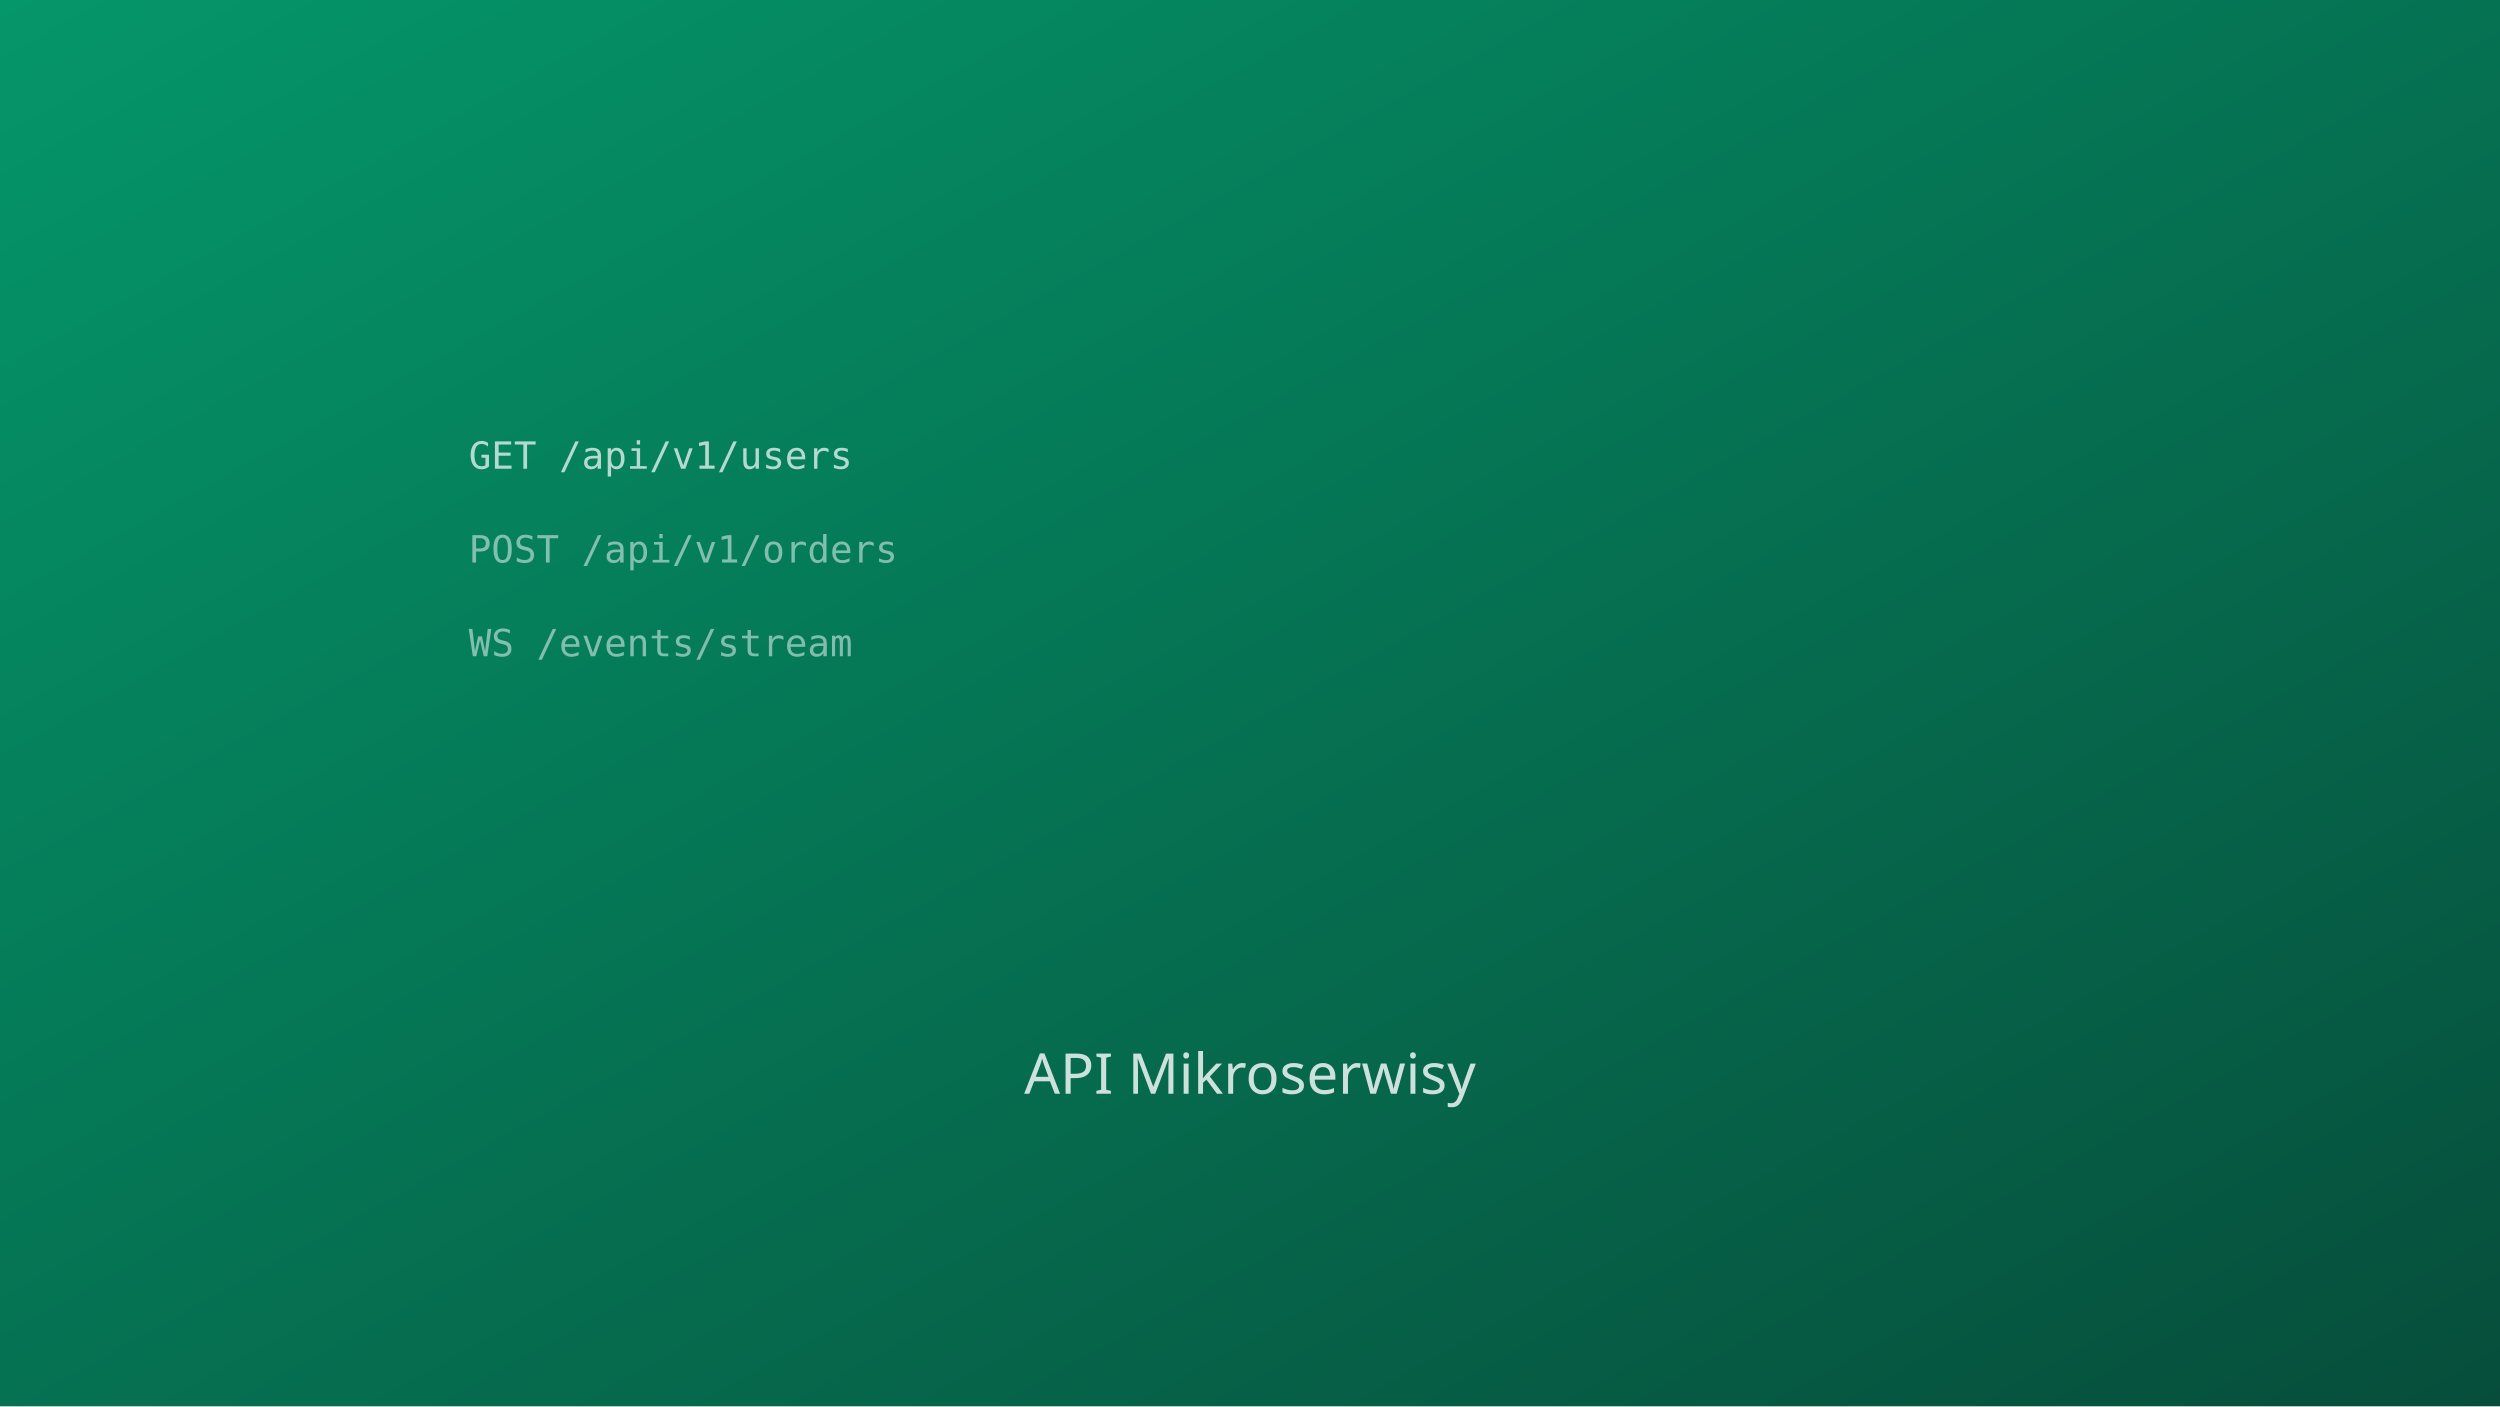
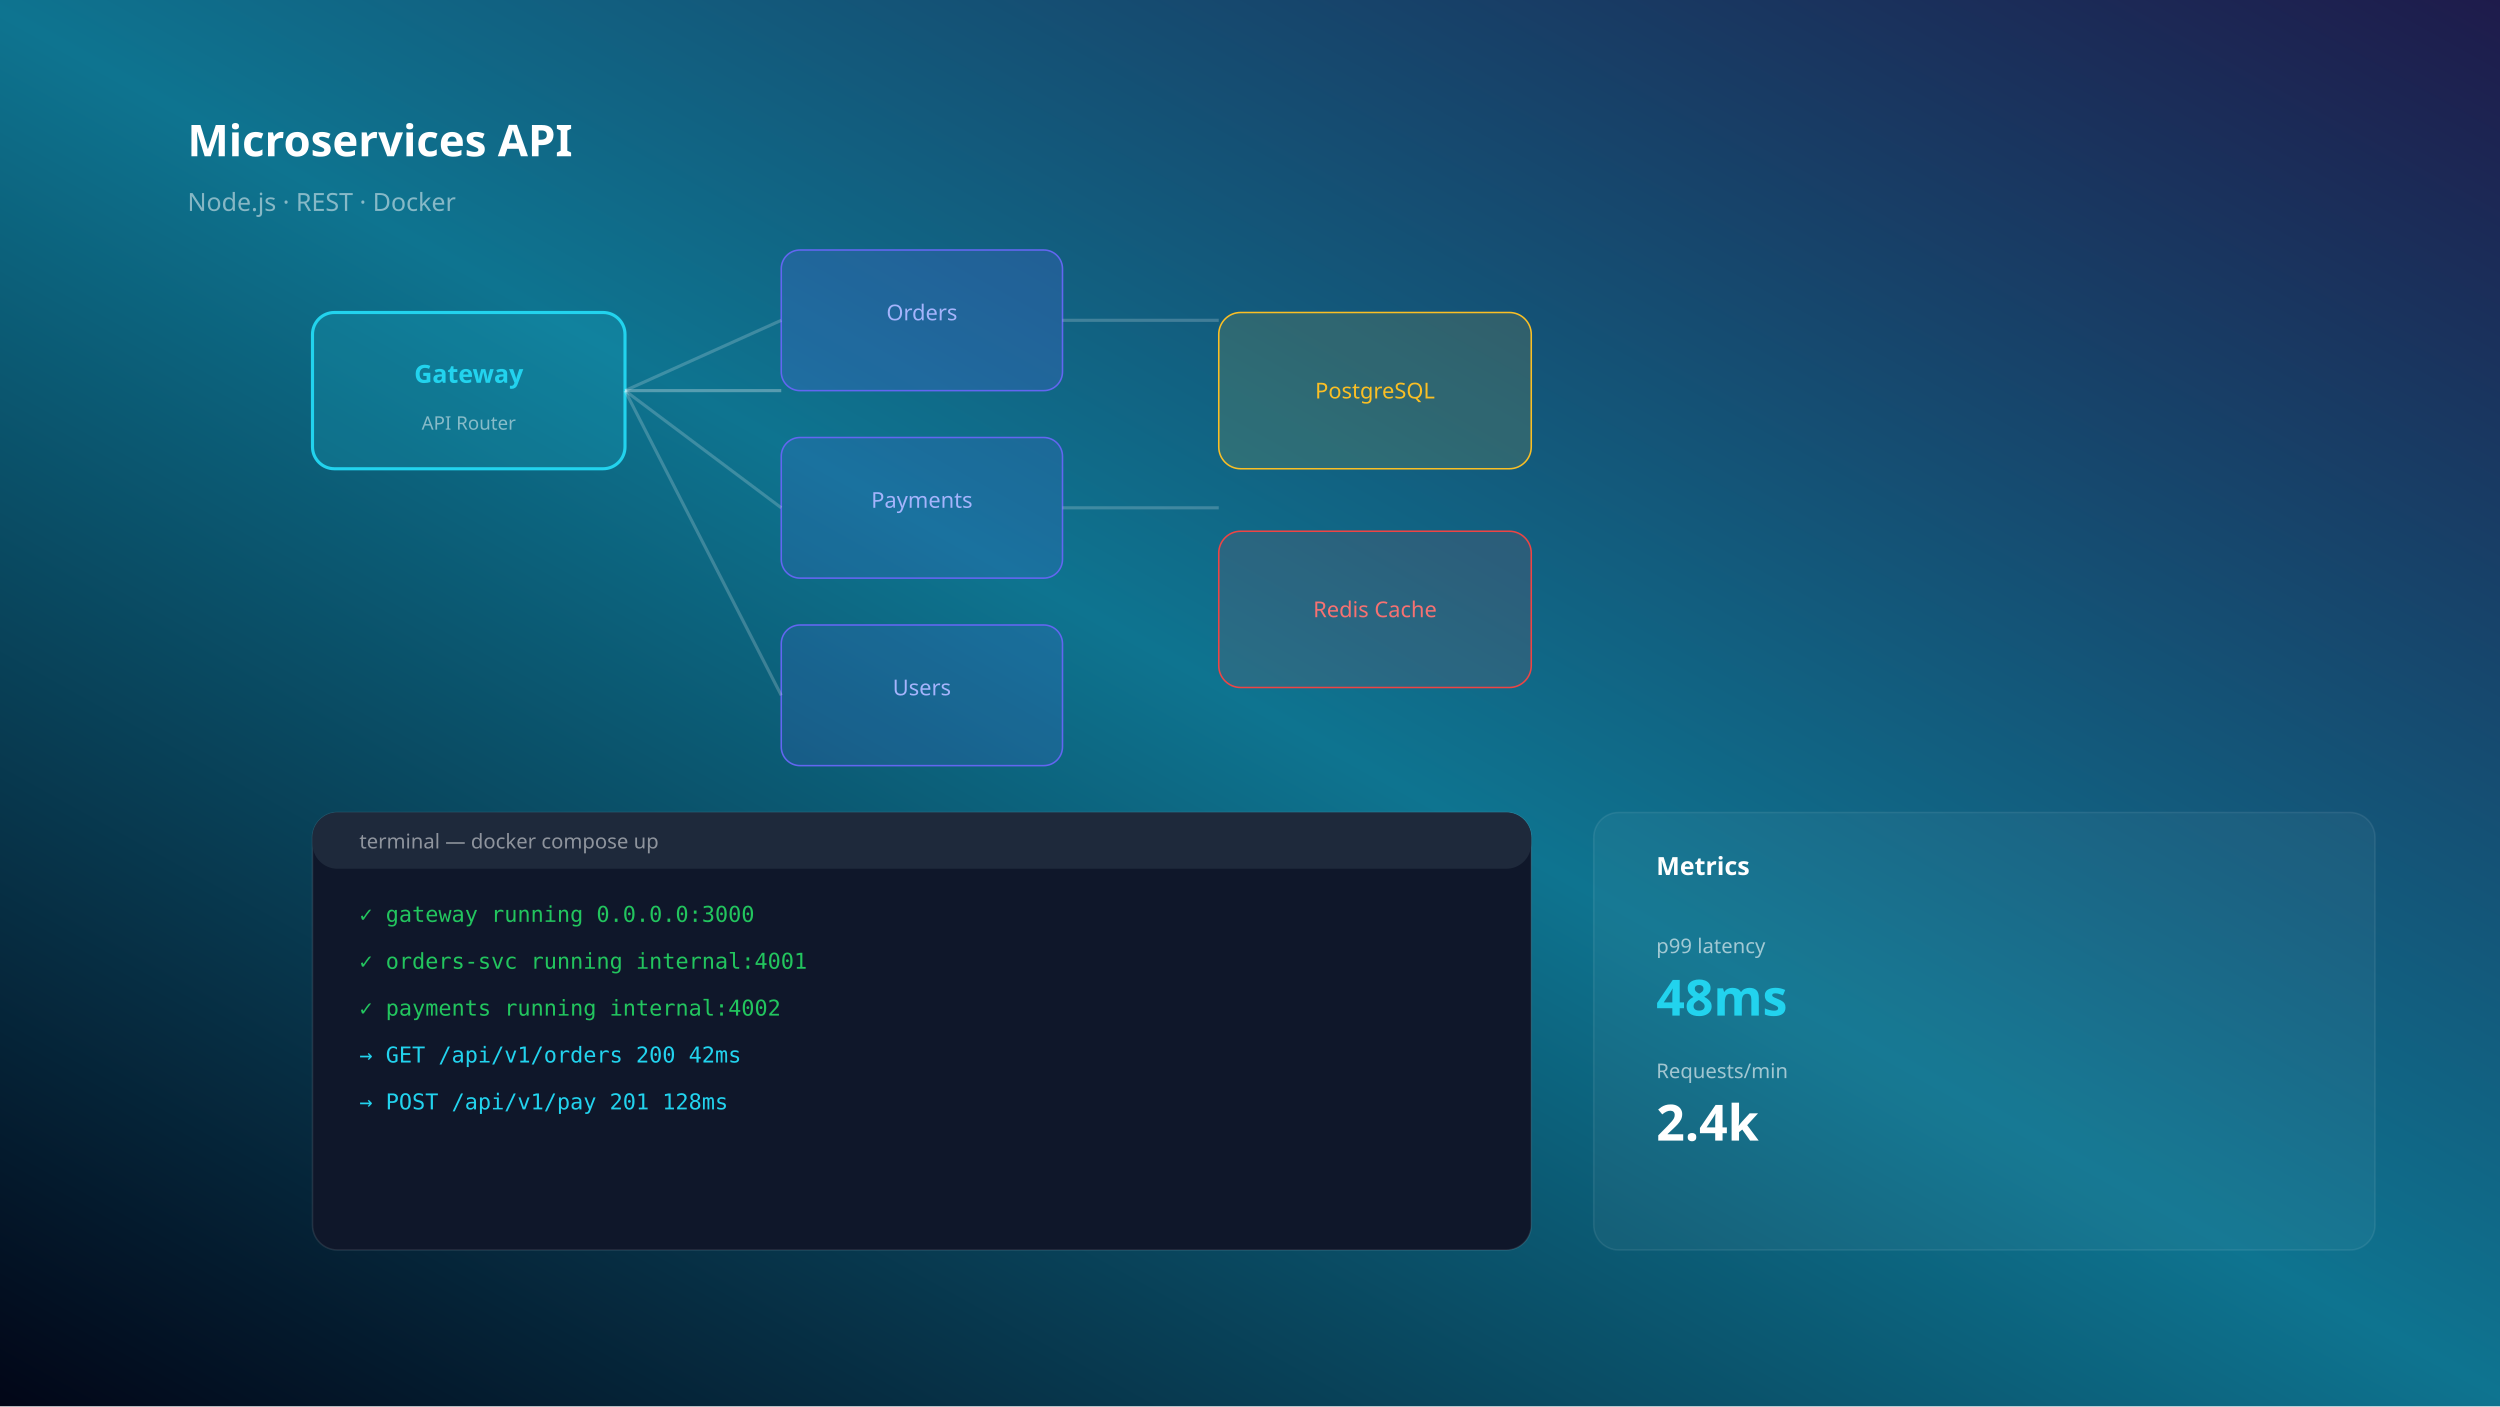
<svg xmlns="http://www.w3.org/2000/svg" width="1600" height="900" viewBox="0 0 1600 900">
  <defs>
-     <linearGradient id="g" x1="0%" y1="0%" x2="100%" y2="100%">
-       <stop offset="0%" stop-color="#059669" />
-       <stop offset="100%" stop-color="#064e3b" />
+     <linearGradient id="bg" x1="0%" y1="100%" x2="100%" y2="0%">
+       <stop offset="0%" stop-color="#020617" />
+       <stop offset="50%" stop-color="#0e7490" />
+       <stop offset="100%" stop-color="#1e1b4b" />
    </linearGradient>
  </defs>
-   <rect width="1600" height="900" fill="url(#g)" />
-   <text x="300" y="300" font-family="monospace" font-size="24" fill="rgba(255,255,255,0.7)">GET /api/v1/users</text>
-   <text x="300" y="360" font-family="monospace" font-size="24" fill="rgba(255,255,255,0.5)">POST /api/v1/orders</text>
-   <text x="300" y="420" font-family="monospace" font-size="24" fill="rgba(255,255,255,0.5)">WS /events/stream</text>
-   <text x="800" y="700" font-family="system-ui,sans-serif" font-size="36" fill="rgba(255,255,255,0.8)" text-anchor="middle">API Mikroserwisy</text>
+   <rect width="1600" height="900" fill="url(#bg)" />
+   <text x="120" y="100" font-family="system-ui,sans-serif" font-size="28" font-weight="700" fill="white">Microservices API</text>
+   <text x="120" y="135" font-family="system-ui,sans-serif" font-size="16" fill="rgba(255,255,255,0.5)">Node.js · REST · Docker</text>
+   <rect x="200" y="200" width="200" height="100" rx="14" fill="rgba(34,211,238,0.15)" stroke="#22d3ee" stroke-width="2" />
+   <text x="300" y="245" font-family="system-ui,sans-serif" font-size="16" font-weight="600" fill="#22d3ee" text-anchor="middle">Gateway</text>
+   <text x="300" y="275" font-family="system-ui,sans-serif" font-size="12" fill="rgba(255,255,255,0.5)" text-anchor="middle">API Router</text>
+   <rect x="500" y="160" width="180" height="90" rx="12" fill="rgba(99,102,241,0.2)" stroke="#6366f1" />
+   <text x="590" y="205" font-family="system-ui,sans-serif" font-size="14" fill="#a5b4fc" text-anchor="middle">Orders</text>
+   <rect x="500" y="280" width="180" height="90" rx="12" fill="rgba(99,102,241,0.15)" stroke="#6366f1" />
+   <text x="590" y="325" font-family="system-ui,sans-serif" font-size="14" fill="#a5b4fc" text-anchor="middle">Payments</text>
+   <rect x="500" y="400" width="180" height="90" rx="12" fill="rgba(99,102,241,0.15)" stroke="#6366f1" />
+   <text x="590" y="445" font-family="system-ui,sans-serif" font-size="14" fill="#a5b4fc" text-anchor="middle">Users</text>
+   <path d="M400 250 H500" stroke="rgba(255,255,255,0.3)" stroke-width="2" />
+   <path d="M400 250 L500 205" stroke="rgba(255,255,255,0.2)" stroke-width="2" />
+   <path d="M400 250 L500 325" stroke="rgba(255,255,255,0.2)" stroke-width="2" />
+   <path d="M400 250 L500 445" stroke="rgba(255,255,255,0.2)" stroke-width="2" />
+   <rect x="780" y="200" width="200" height="100" rx="14" fill="rgba(251,191,36,0.12)" stroke="#fbbf24" />
+   <text x="880" y="255" font-family="system-ui,sans-serif" font-size="14" fill="#fbbf24" text-anchor="middle">PostgreSQL</text>
+   <rect x="780" y="340" width="200" height="100" rx="14" fill="rgba(239,68,68,0.12)" stroke="#ef4444" />
+   <text x="880" y="395" font-family="system-ui,sans-serif" font-size="14" fill="#f87171" text-anchor="middle">Redis Cache</text>
+   <path d="M680 205 H780" stroke="rgba(255,255,255,0.2)" stroke-width="2" />
+   <path d="M680 325 H780" stroke="rgba(255,255,255,0.2)" stroke-width="2" />
+   <rect x="200" y="520" width="780" height="280" rx="16" fill="#0f172a" stroke="rgba(255,255,255,0.1)" />
+   <rect x="200" y="520" width="780" height="36" rx="16" fill="#1e293b" />
+   <text x="230" y="543" font-family="system-ui,sans-serif" font-size="13" fill="rgba(255,255,255,0.5)">terminal — docker compose up</text>
+   <text x="230" y="590" font-family="monospace" font-size="14" fill="#22c55e">✓ gateway     running  0.0.0.0:3000</text>
+   <text x="230" y="620" font-family="monospace" font-size="14" fill="#22c55e">✓ orders-svc  running  internal:4001</text>
+   <text x="230" y="650" font-family="monospace" font-size="14" fill="#22c55e">✓ payments    running  internal:4002</text>
+   <text x="230" y="680" font-family="monospace" font-size="14" fill="#22d3ee">→ GET /api/v1/orders  200  42ms</text>
+   <text x="230" y="710" font-family="monospace" font-size="14" fill="#22d3ee">→ POST /api/v1/pay   201  128ms</text>
+   <rect x="1020" y="520" width="500" height="280" rx="16" fill="rgba(255,255,255,0.04)" stroke="rgba(255,255,255,0.08)" />
+   <text x="1060" y="560" font-family="system-ui,sans-serif" font-size="16" font-weight="600" fill="white">Metrics</text>
+   <text x="1060" y="610" font-family="system-ui,sans-serif" font-size="13" fill="rgba(255,255,255,0.6)">p99 latency</text>
+   <text x="1060" y="650" font-family="system-ui,sans-serif" font-size="32" font-weight="700" fill="#22d3ee">48ms</text>
+   <text x="1060" y="690" font-family="system-ui,sans-serif" font-size="13" fill="rgba(255,255,255,0.6)">Requests/min</text>
+   <text x="1060" y="730" font-family="system-ui,sans-serif" font-size="32" font-weight="700" fill="white">2.4k</text>
</svg>
